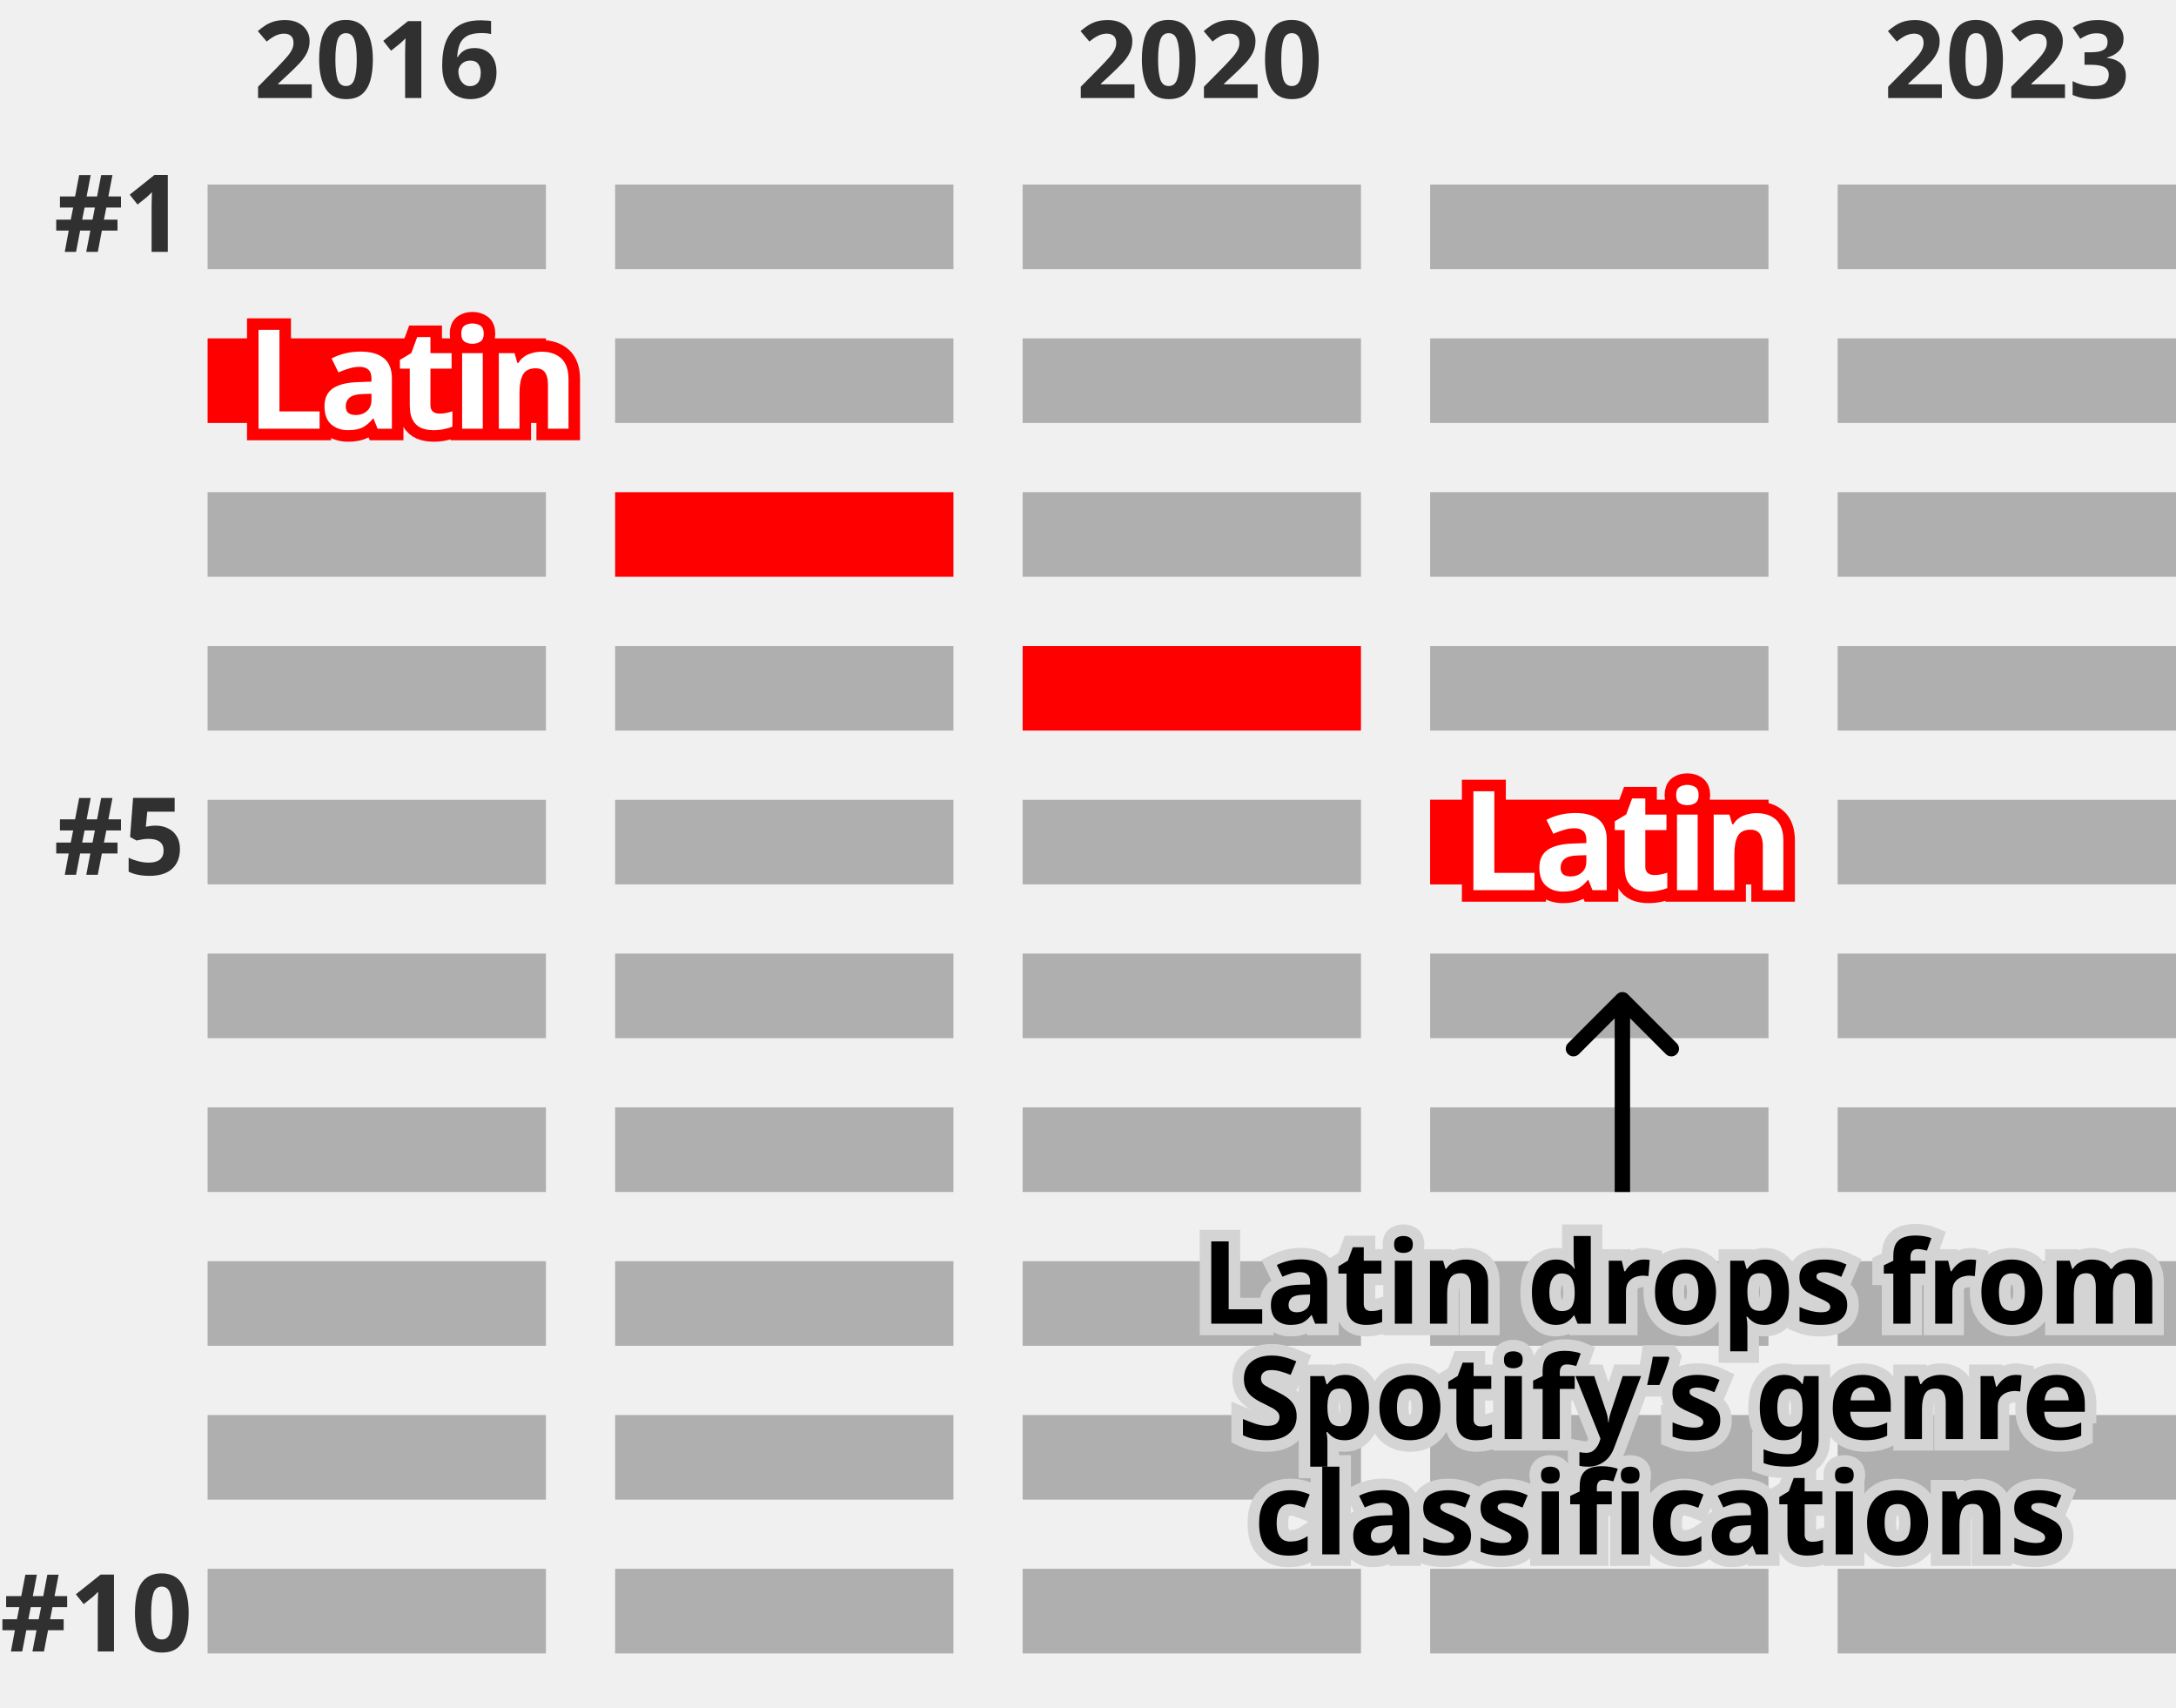
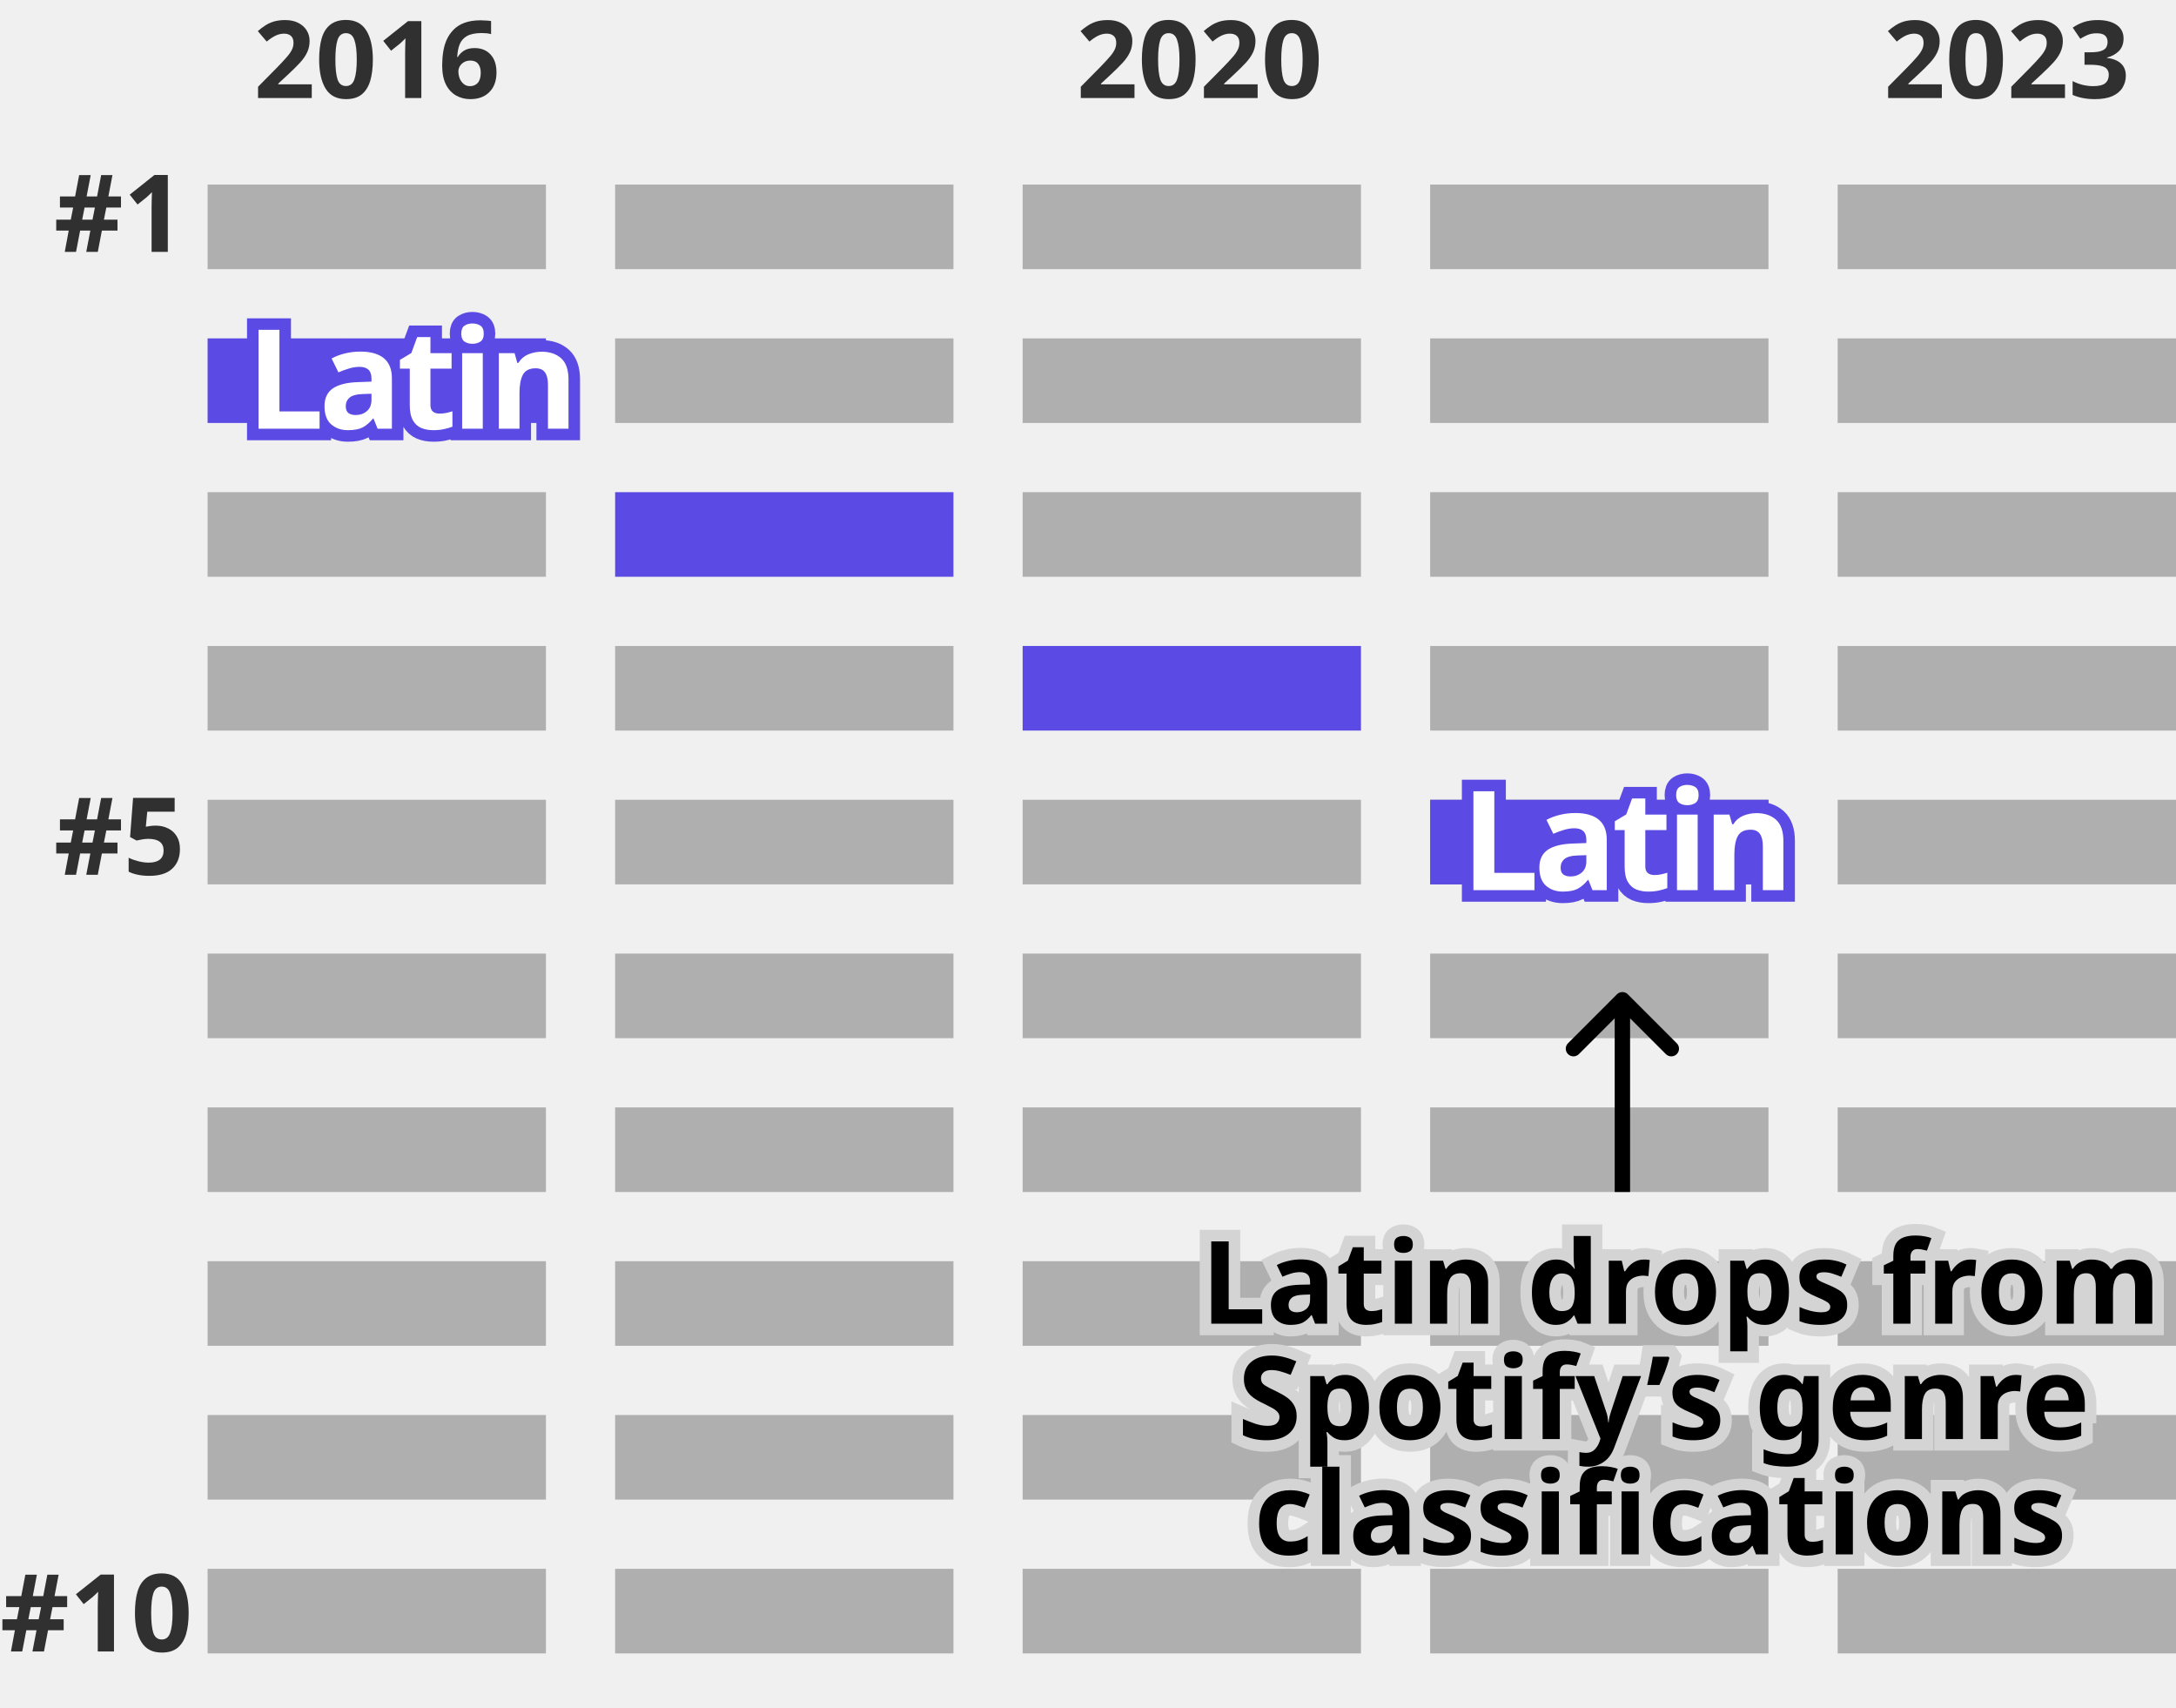
<svg xmlns="http://www.w3.org/2000/svg" width="100%" height="100%" viewBox="0 0 283 222" fill="none">
  <g id="Group 46">
    <line id="Line 8" x1="27" y1="29.5" x2="71" y2="29.5" stroke="#AFAFAF" stroke-width="11" />
    <line id="Line 18" x1="80" y1="29.5" x2="124" y2="29.5" stroke="#AFAFAF" stroke-width="11" />
    <line id="Line 28" x1="133" y1="29.5" x2="177" y2="29.5" stroke="#AFAFAF" stroke-width="11" />
    <line id="Line 38" x1="186" y1="29.5" x2="230" y2="29.5" stroke="#AFAFAF" stroke-width="11" />
    <line id="Line 48" x1="239" y1="29.5" x2="283" y2="29.5" stroke="#AFAFAF" stroke-width="11" />
    <line id="Line 10" x1="27" y1="69.5" x2="71" y2="69.5" stroke="#AFAFAF" stroke-width="11" />
-     <line id="Line 19" x1="80" y1="69.5" x2="124" y2="69.5" stroke="#FF0000" stroke-width="11" />
+     <line id="Line 19" x1="80" y1="69.5" x2="124" y2="69.5" stroke="#5B4AE4" stroke-width="11" />
    <line id="Line 29" x1="133" y1="69.5" x2="177" y2="69.5" stroke="#AFAFAF" stroke-width="11" />
    <line id="Line 39" x1="186" y1="69.5" x2="230" y2="69.5" stroke="#AFAFAF" stroke-width="11" />
    <line id="Line 49" x1="239" y1="69.5" x2="283" y2="69.5" stroke="#AFAFAF" stroke-width="11" />
    <line id="Line 11" x1="27" y1="89.5" x2="71" y2="89.5" stroke="#AFAFAF" stroke-width="11" />
    <line id="Line 20" x1="80" y1="89.5" x2="124" y2="89.5" stroke="#AFAFAF" stroke-width="11" />
-     <line id="Line 30" x1="133" y1="89.5" x2="177" y2="89.5" stroke="#FF0000" stroke-width="11" />
+     <line id="Line 30" x1="133" y1="89.5" x2="177" y2="89.5" stroke="#5B4AE4" stroke-width="11" />
    <line id="Line 40" x1="186" y1="89.5" x2="230" y2="89.5" stroke="#AFAFAF" stroke-width="11" />
    <line id="Line 50" x1="239" y1="89.5" x2="283" y2="89.5" stroke="#AFAFAF" stroke-width="11" />
    <line id="Line 12" x1="27" y1="109.5" x2="71" y2="109.5" stroke="#AFAFAF" stroke-width="11" />
    <line id="Line 21" x1="80" y1="109.5" x2="124" y2="109.5" stroke="#AFAFAF" stroke-width="11" />
    <line id="Line 31" x1="133" y1="109.5" x2="177" y2="109.5" stroke="#AFAFAF" stroke-width="11" />
    <line id="Line 41" x1="186" y1="109.5" x2="230" y2="109.5" stroke="#888888" stroke-width="11" />
-     <line id="Line 58" x1="186" y1="109.5" x2="230" y2="109.5" stroke="#FF0000" stroke-width="11" />
+     <line id="Line 58" x1="186" y1="109.5" x2="230" y2="109.5" stroke="#5B4AE4" stroke-width="11" />
    <line id="Line 51" x1="239" y1="109.5" x2="283" y2="109.5" stroke="#AFAFAF" stroke-width="11" />
    <line id="Line 13" x1="27" y1="129.5" x2="71" y2="129.5" stroke="#AFAFAF" stroke-width="11" />
    <line id="Line 22" x1="80" y1="129.5" x2="124" y2="129.5" stroke="#AFAFAF" stroke-width="11" />
    <line id="Line 32" x1="133" y1="129.5" x2="177" y2="129.5" stroke="#AFAFAF" stroke-width="11" />
    <line id="Line 42" x1="186" y1="129.5" x2="230" y2="129.5" stroke="#AFAFAF" stroke-width="11" />
    <line id="Line 52" x1="239" y1="129.5" x2="283" y2="129.5" stroke="#AFAFAF" stroke-width="11" />
    <line id="Line 14" x1="27" y1="149.5" x2="71" y2="149.5" stroke="#AFAFAF" stroke-width="11" />
    <line id="Line 23" x1="80" y1="149.5" x2="124" y2="149.5" stroke="#AFAFAF" stroke-width="11" />
    <line id="Line 33" x1="133" y1="149.5" x2="177" y2="149.5" stroke="#AFAFAF" stroke-width="11" />
    <line id="Line 43" x1="186" y1="149.5" x2="230" y2="149.5" stroke="#AFAFAF" stroke-width="11" />
    <line id="Line 53" x1="239" y1="149.5" x2="283" y2="149.5" stroke="#AFAFAF" stroke-width="11" />
    <line id="Line 15" x1="27" y1="169.5" x2="71" y2="169.5" stroke="#AFAFAF" stroke-width="11" />
    <line id="Line 24" x1="80" y1="169.5" x2="124" y2="169.5" stroke="#AFAFAF" stroke-width="11" />
    <line id="Line 34" x1="133" y1="169.5" x2="177" y2="169.5" stroke="#AFAFAF" stroke-width="11" />
    <line id="Line 44" x1="186" y1="169.5" x2="230" y2="169.5" stroke="#AFAFAF" stroke-width="11" />
    <line id="Line 54" x1="239" y1="169.5" x2="283" y2="169.5" stroke="#AFAFAF" stroke-width="11" />
    <line id="Line 16" x1="27" y1="189.5" x2="71" y2="189.5" stroke="#AFAFAF" stroke-width="11" />
    <line id="Line 25" x1="80" y1="189.5" x2="124" y2="189.5" stroke="#AFAFAF" stroke-width="11" />
    <line id="Line 35" x1="133" y1="189.5" x2="177" y2="189.5" stroke="#AFAFAF" stroke-width="11" />
    <line id="Line 45" x1="186" y1="189.5" x2="230" y2="189.5" stroke="#AFAFAF" stroke-width="11" />
    <line id="Line 55" x1="239" y1="189.5" x2="283" y2="189.5" stroke="#AFAFAF" stroke-width="11" />
    <line id="Line 17" x1="27" y1="209.5" x2="71" y2="209.5" stroke="#AFAFAF" stroke-width="11" />
    <line id="Line 26" x1="80" y1="209.5" x2="124" y2="209.5" stroke="#AFAFAF" stroke-width="11" />
    <line id="Line 36" x1="133" y1="209.5" x2="177" y2="209.5" stroke="#AFAFAF" stroke-width="11" />
    <line id="Line 46" x1="186" y1="209.5" x2="230" y2="209.5" stroke="#AFAFAF" stroke-width="11" />
    <line id="Line 56" x1="239" y1="209.5" x2="283" y2="209.5" stroke="#AFAFAF" stroke-width="11" />
-     <line id="Line 9" x1="27" y1="49.5" x2="71" y2="49.5" stroke="#FF0000" stroke-width="11" />
+     <line id="Line 9" x1="27" y1="49.5" x2="71" y2="49.5" stroke="#5B4AE4" stroke-width="11" />
    <line id="Line 27" x1="80" y1="49.5" x2="124" y2="49.5" stroke="#AFAFAF" stroke-width="11" />
    <line id="Line 37" x1="133" y1="49.5" x2="177" y2="49.5" stroke="#AFAFAF" stroke-width="11" />
    <line id="Line 47" x1="186" y1="49.5" x2="230" y2="49.5" stroke="#AFAFAF" stroke-width="11" />
    <line id="Line 57" x1="239" y1="49.5" x2="283" y2="49.5" stroke="#AFAFAF" stroke-width="11" />
-     <text id="Latin" fill="#FF0000" stroke="#FF0000" stroke-width="3" xml:space="preserve" style="white-space: pre" font-family="IBM Plex Sans Condensed" font-size="18" font-weight="bold" letter-spacing="-0.04em">
+     <text id="Latin" fill="#5B4AE4" stroke="#5B4AE4" stroke-width="3" xml:space="preserve" style="white-space: pre" font-family="IBM Plex Sans Condensed" font-size="18" font-weight="bold" letter-spacing="-0.04em">
      <tspan x="32" y="55.75">Latin</tspan>
    </text>
    <text id="Latin_2" fill="white" xml:space="preserve" style="white-space: pre" font-family="IBM Plex Sans Condensed" font-size="18" font-weight="600" letter-spacing="-0.04em">
      <tspan x="32" y="55.75">Latin</tspan>
    </text>
-     <text id="Latin_3" fill="#FF0000" stroke="#FF0000" stroke-width="3" xml:space="preserve" style="white-space: pre" font-family="IBM Plex Sans Condensed" font-size="18" font-weight="bold" letter-spacing="-0.04em">
+     <text id="Latin_3" fill="#5B4AE4" stroke="#5B4AE4" stroke-width="3" xml:space="preserve" style="white-space: pre" font-family="IBM Plex Sans Condensed" font-size="18" font-weight="bold" letter-spacing="-0.04em">
      <tspan x="190" y="115.75">Latin</tspan>
    </text>
    <text id="Latin_4" fill="white" xml:space="preserve" style="white-space: pre" font-family="IBM Plex Sans Condensed" font-size="18" font-weight="600" letter-spacing="-0.04em">
      <tspan x="190" y="115.75">Latin</tspan>
    </text>
    <path id="Arrow 1" d="M211.707 129.293C211.317 128.902 210.683 128.902 210.293 129.293L203.929 135.657C203.538 136.047 203.538 136.681 203.929 137.071C204.319 137.462 204.953 137.462 205.343 137.071L211 131.414L216.657 137.071C217.047 137.462 217.681 137.462 218.071 137.071C218.462 136.681 218.462 136.047 218.071 135.657L211.707 129.293ZM212 155L212 130L210 130L210 155L212 155Z" fill="black" />
    <text id="2016" fill="black" fill-opacity="0.8" xml:space="preserve" style="white-space: pre" font-family="IBM Plex Sans Condensed" font-size="14" font-weight="600" letter-spacing="0em">
      <tspan x="33" y="12.75">2016</tspan>
    </text>
    <text id="2020" fill="black" fill-opacity="0.8" xml:space="preserve" style="white-space: pre" font-family="IBM Plex Sans Condensed" font-size="14" font-weight="600" letter-spacing="0em">
      <tspan x="140" y="12.75">2020</tspan>
    </text>
    <text id="2023" fill="black" fill-opacity="0.8" xml:space="preserve" style="white-space: pre" font-family="IBM Plex Sans Condensed" font-size="14" font-weight="600" letter-spacing="0em">
      <tspan x="245" y="12.75">2023</tspan>
    </text>
    <text id="#1" fill="black" fill-opacity="0.8" xml:space="preserve" style="white-space: pre" font-family="IBM Plex Sans Condensed" font-size="14" font-weight="600" letter-spacing="0em">
      <tspan x="7" y="32.75">#1</tspan>
    </text>
    <text id="#5" fill="black" fill-opacity="0.8" xml:space="preserve" style="white-space: pre" font-family="IBM Plex Sans Condensed" font-size="14" font-weight="600" letter-spacing="0em">
      <tspan x="7" y="113.75">#5</tspan>
    </text>
    <text id="#10" fill="black" fill-opacity="0.8" xml:space="preserve" style="white-space: pre" font-family="IBM Plex Sans Condensed" font-size="14" font-weight="600" letter-spacing="0em">
      <tspan x="0" y="214.75">#10</tspan>
    </text>
    <text id="Latin drops from Spotifyâs genre classifications" fill="#D4D4D4" stroke="#D4D4D4" stroke-width="3" xml:space="preserve" style="white-space: pre" font-family="IBM Plex Sans Condensed" font-size="15" font-weight="600" letter-spacing="0em">
      <tspan x="156.188" y="172.125">Latin drops from </tspan>
      <tspan x="160.964" y="187.125">Spotify’s genre </tspan>
      <tspan x="163.081" y="202.125">classifications</tspan>
    </text>
    <text id="Latin drops from Spotifyâs genre classifications_2" fill="black" xml:space="preserve" style="white-space: pre" font-family="IBM Plex Sans Condensed" font-size="15" font-weight="600" letter-spacing="0em">
      <tspan x="156.188" y="172.125">Latin drops from </tspan>
      <tspan x="160.964" y="187.125">Spotify’s genre </tspan>
      <tspan x="163.081" y="202.125">classifications</tspan>
    </text>
  </g>
</svg>
